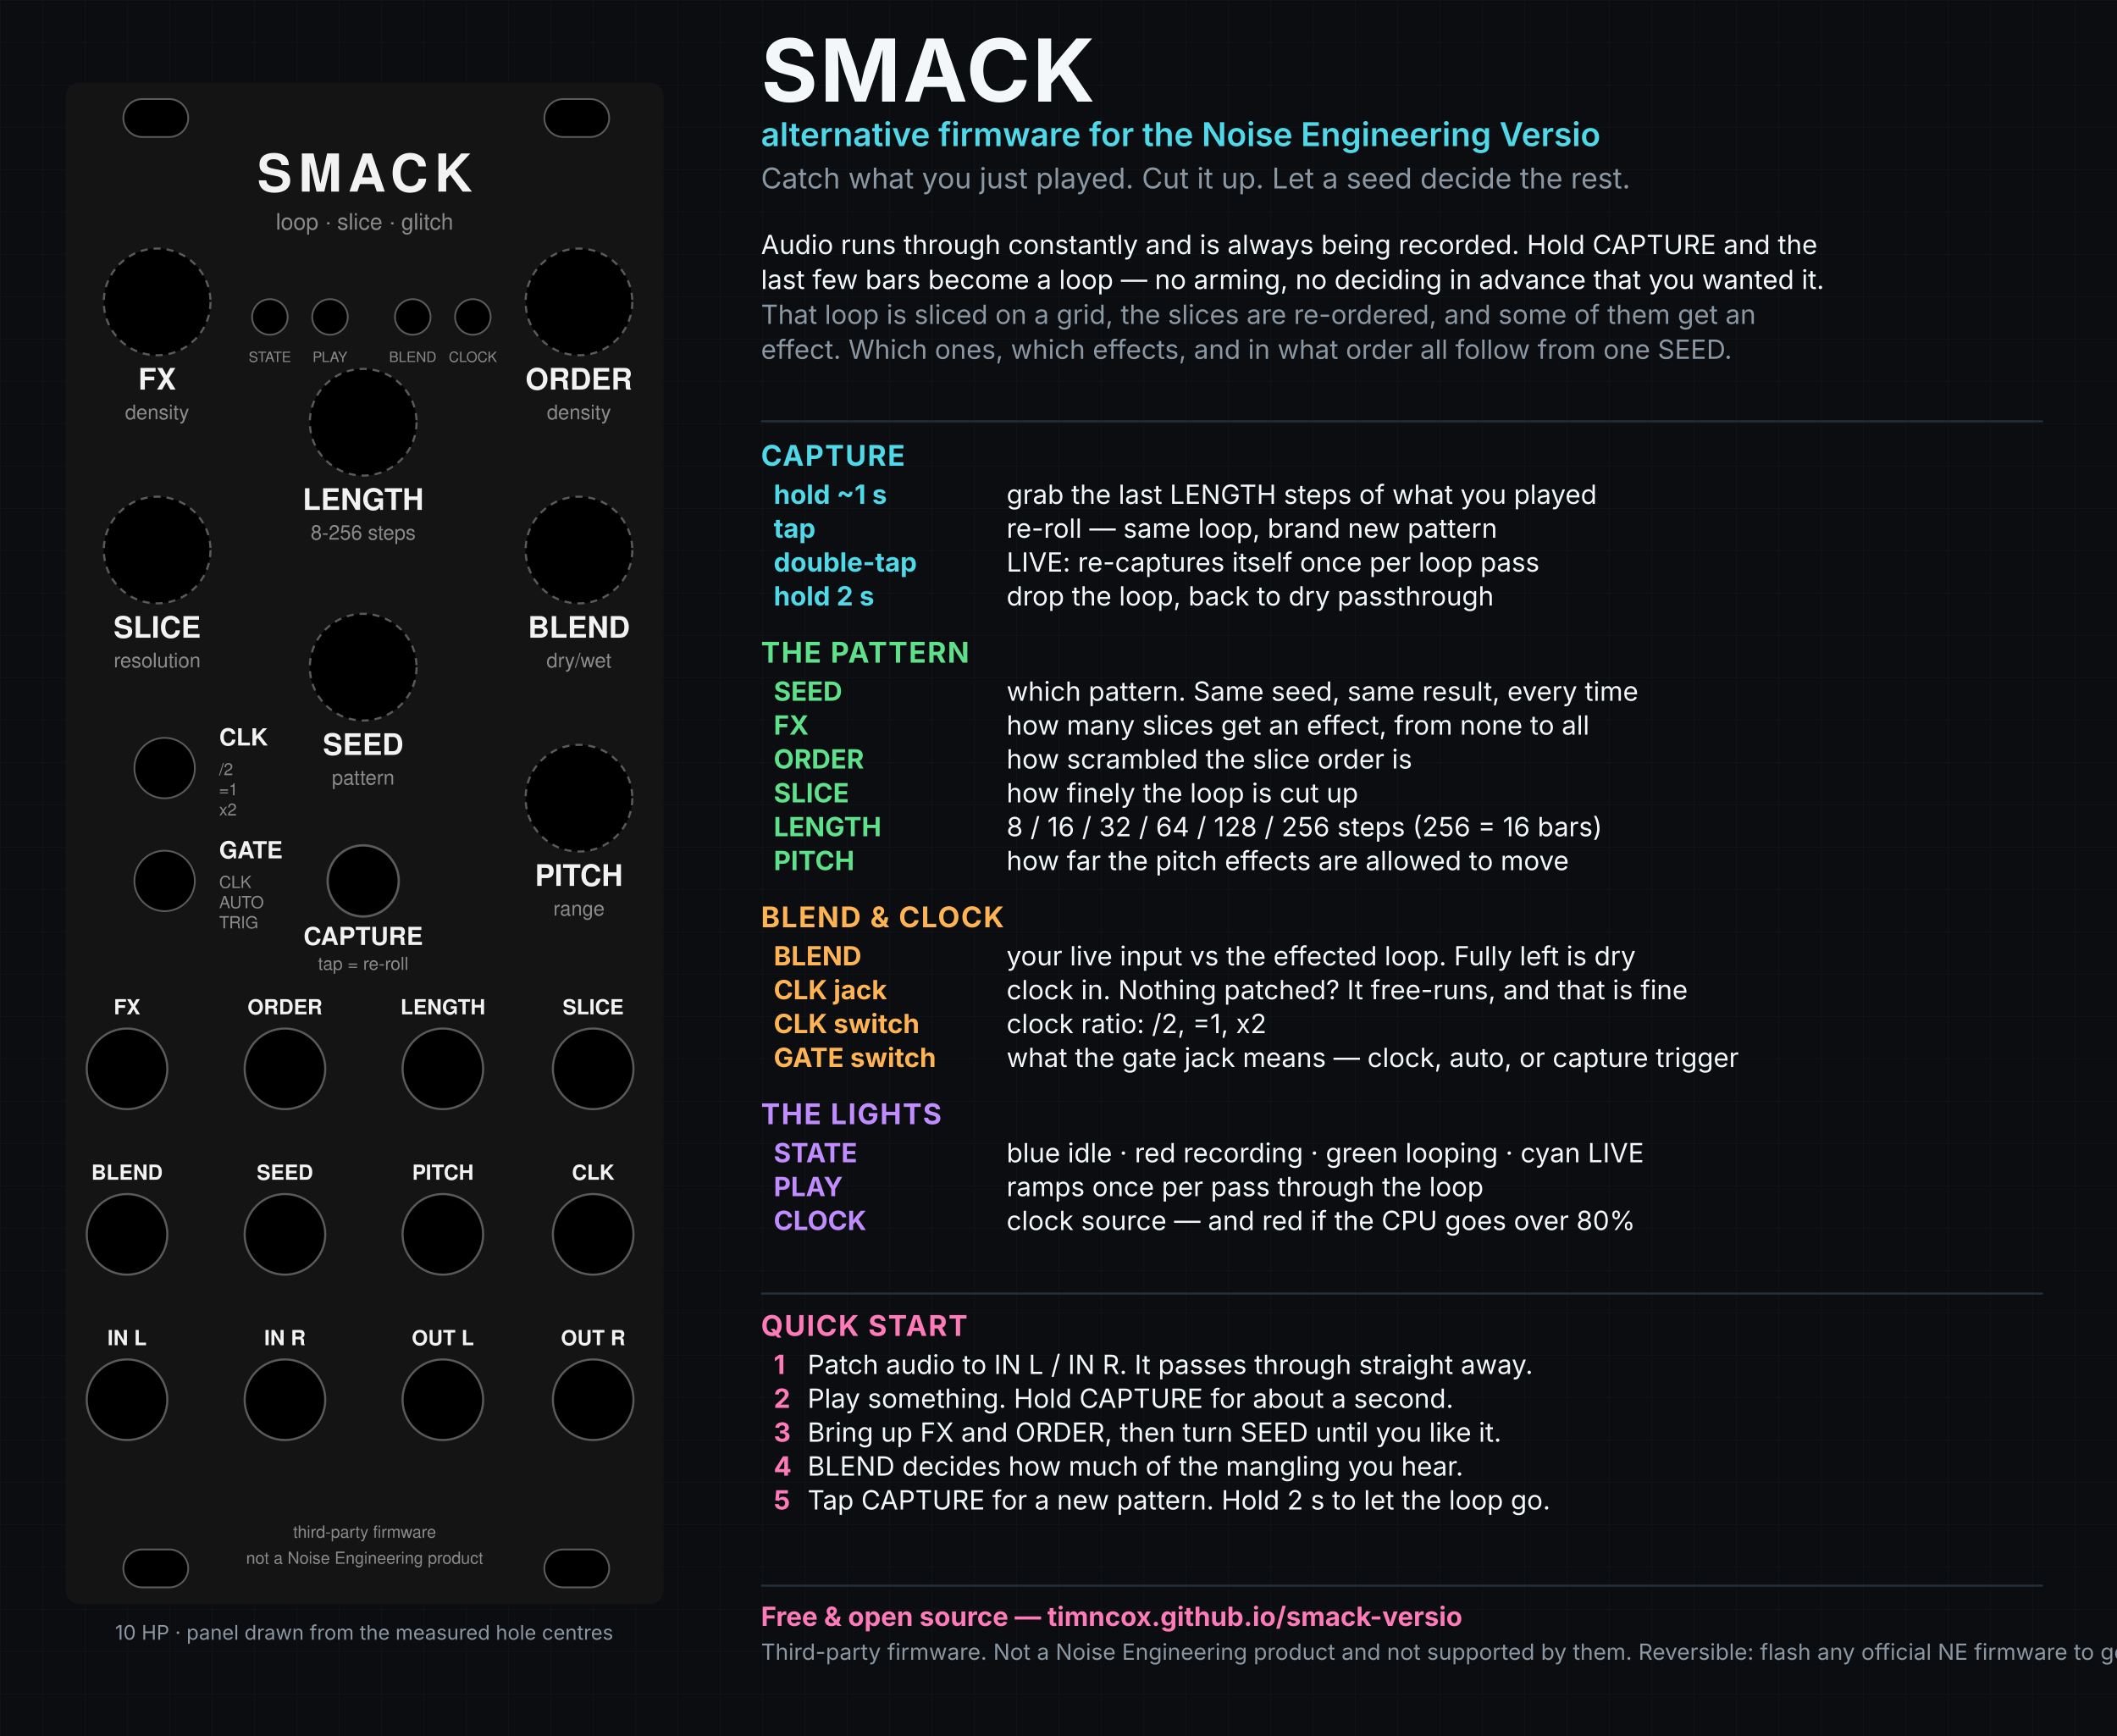
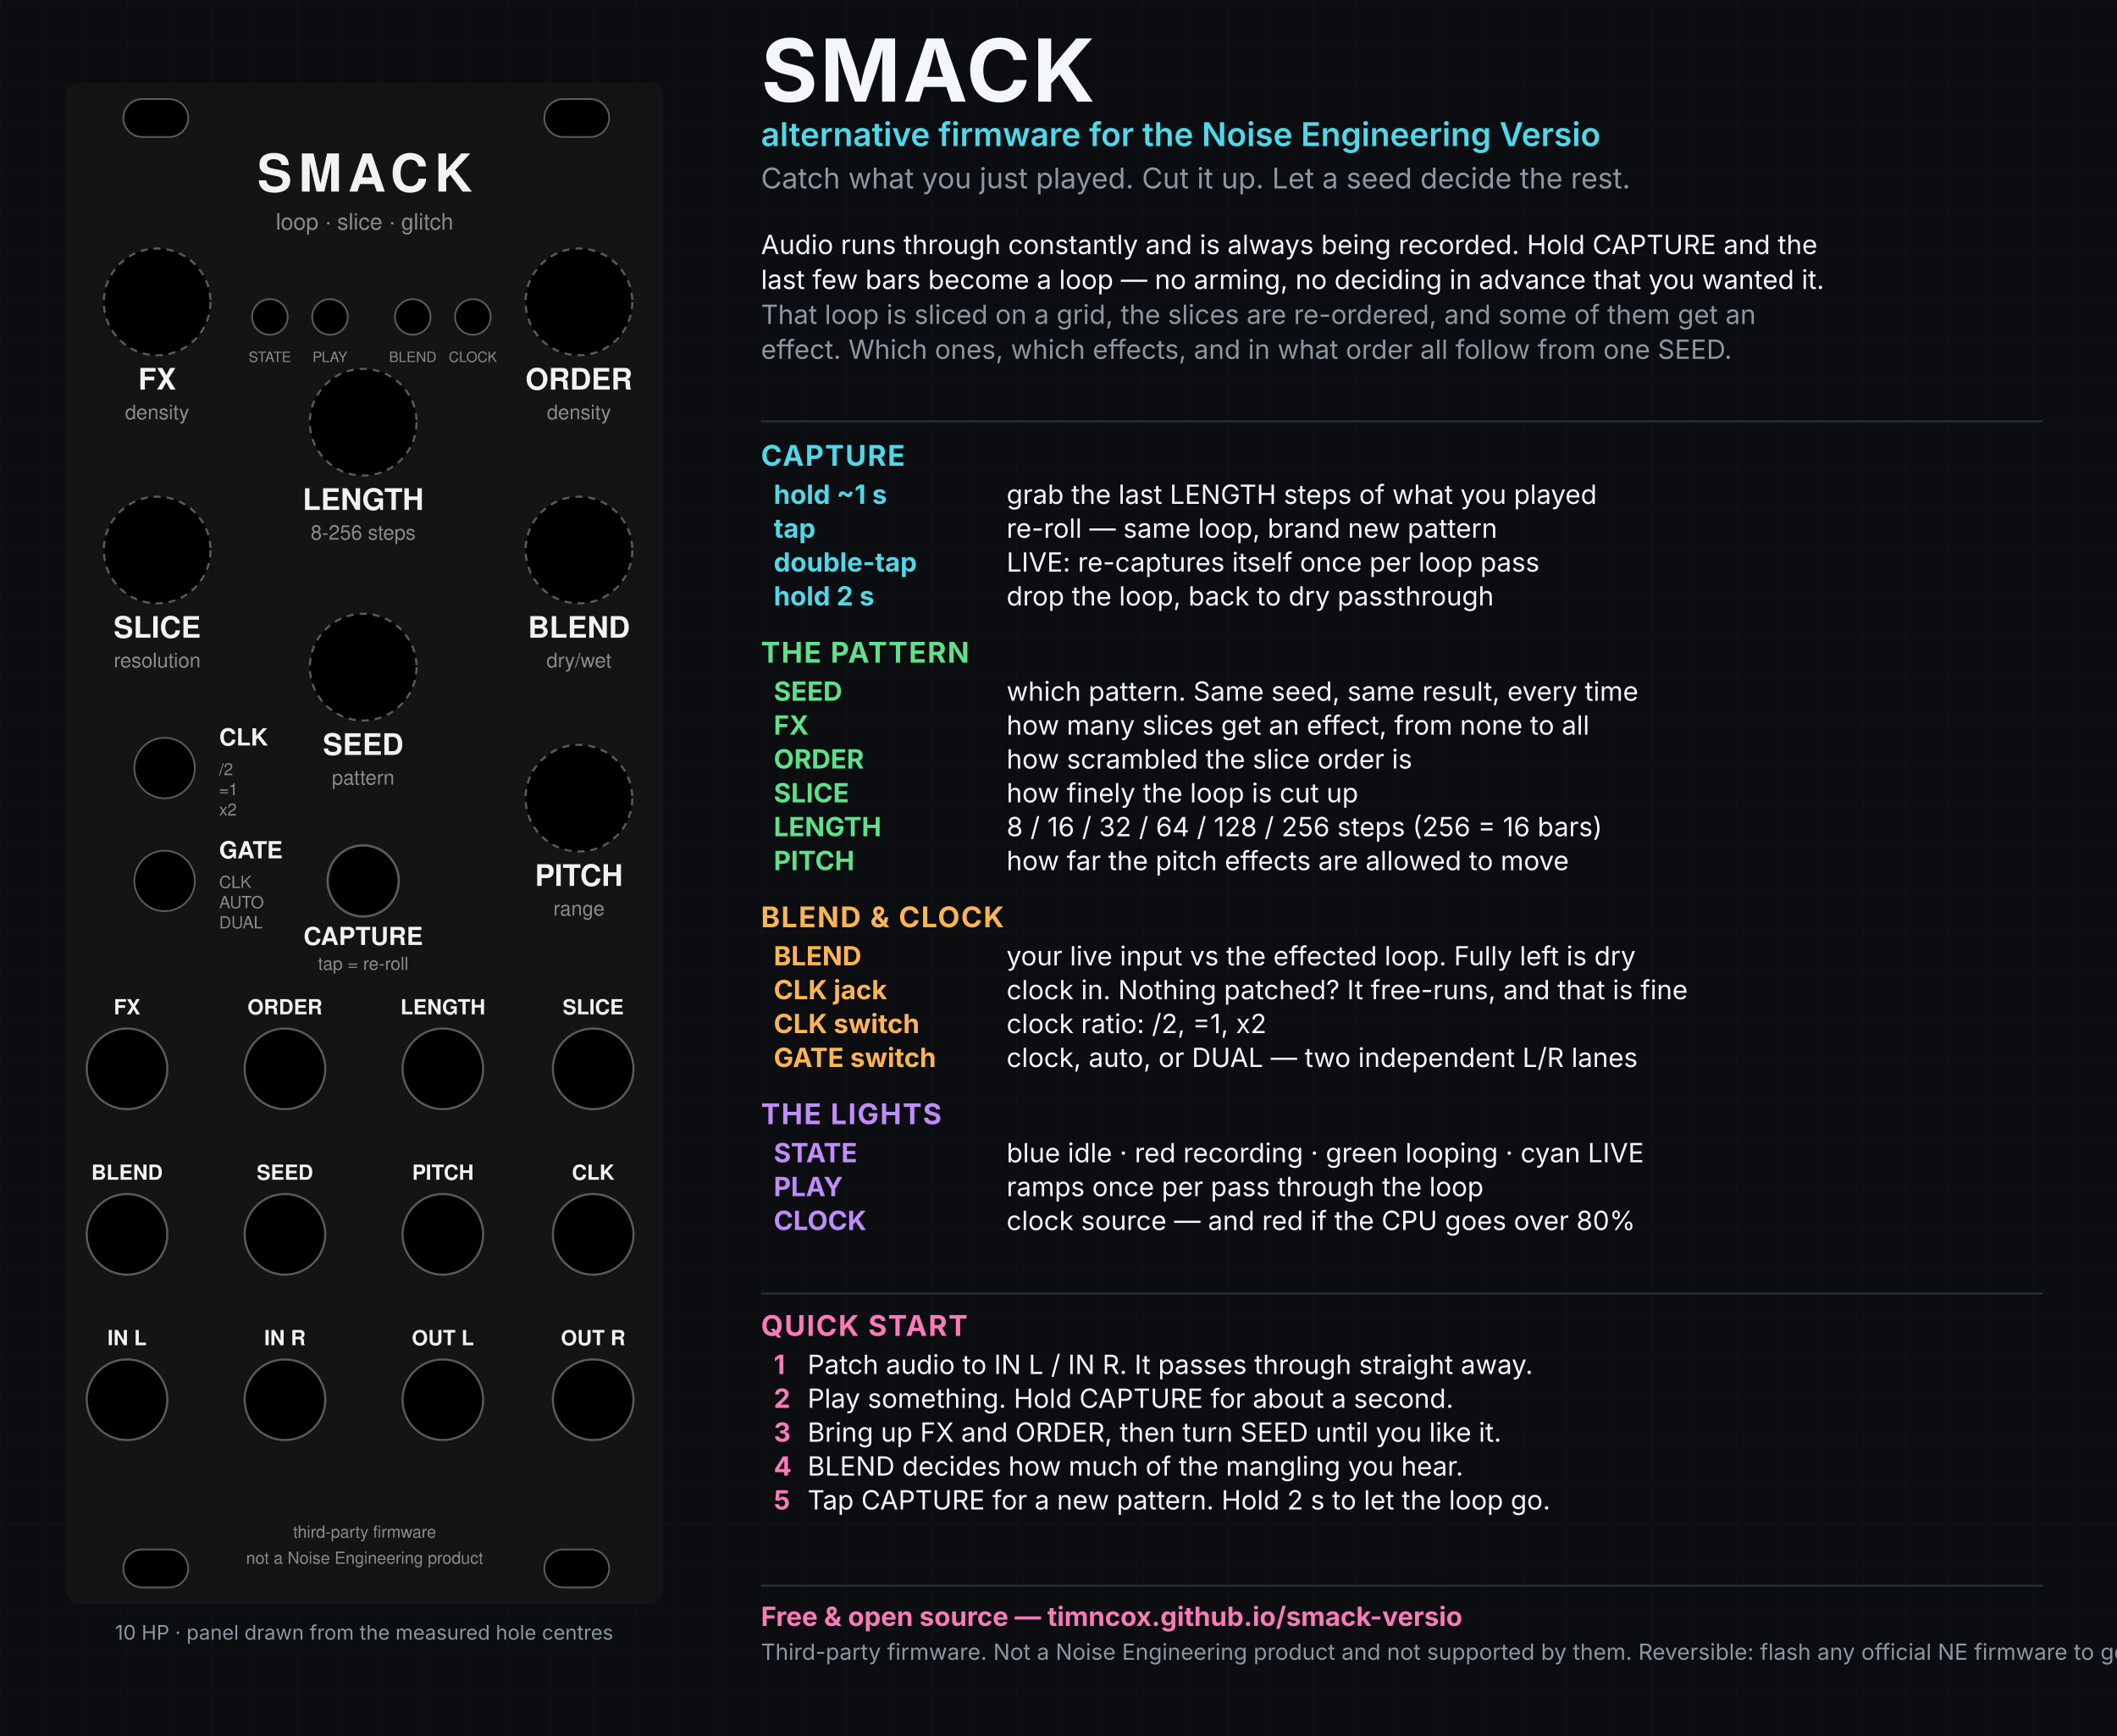
<svg xmlns="http://www.w3.org/2000/svg" width="2000" height="1640" viewBox="0 0 2000 1640" font-family="Inter, Helvetica Neue, Helvetica, Arial, sans-serif">
  <rect width="2000" height="1640" fill="#0b0d10" />
  <defs>
    <pattern id="g" width="40" height="40" patternUnits="userSpaceOnUse">
      <path d="M40 0H0V40" fill="none" stroke="#7fd0e0" stroke-opacity="0.05" stroke-width="1" />
    </pattern>
  </defs>
  <rect width="2000" height="1640" fill="url(#g)" />
  <g transform="translate(62,78) scale(11.2)">
    <rect x="0" y="0" width="50.44" height="128.34" rx="1.2" fill="#141414" />
    <rect x="4.87" y="1.39" width="5.47" height="3.2" rx="1.60" fill="#000000" stroke="#5a5a5a" stroke-width="0.15" />
    <rect x="40.38" y="1.39" width="5.47" height="3.2" rx="1.60" fill="#000000" stroke="#5a5a5a" stroke-width="0.15" />
    <rect x="4.87" y="123.73" width="5.47" height="3.2" rx="1.60" fill="#000000" stroke="#5a5a5a" stroke-width="0.15" />
    <rect x="40.38" y="123.73" width="5.47" height="3.2" rx="1.60" fill="#000000" stroke="#5a5a5a" stroke-width="0.15" />
    <text x="25.22" y="9.20" font-family="Helvetica, Arial, sans-serif" font-size="4.4" font-weight="bold" fill="#f2f2f2" text-anchor="middle" letter-spacing="0.55">SMACK</text>
    <text x="25.22" y="12.40" font-family="Helvetica, Arial, sans-serif" font-size="1.9" font-weight="normal" fill="#8a8a8a" text-anchor="middle">loop · slice · glitch</text>
    <circle cx="17.23" cy="19.77" r="1.50" fill="#000000" stroke="#5a5a5a" stroke-width="0.15" />
    <text x="17.23" y="23.57" font-family="Helvetica, Arial, sans-serif" font-size="1.2" font-weight="normal" fill="#8a8a8a" text-anchor="middle">STATE</text>
    <circle cx="22.30" cy="19.77" r="1.50" fill="#000000" stroke="#5a5a5a" stroke-width="0.15" />
    <text x="22.30" y="23.57" font-family="Helvetica, Arial, sans-serif" font-size="1.2" font-weight="normal" fill="#8a8a8a" text-anchor="middle">PLAY</text>
    <circle cx="29.28" cy="19.77" r="1.50" fill="#000000" stroke="#5a5a5a" stroke-width="0.15" />
    <text x="29.28" y="23.57" font-family="Helvetica, Arial, sans-serif" font-size="1.2" font-weight="normal" fill="#8a8a8a" text-anchor="middle">BLEND</text>
    <circle cx="34.35" cy="19.77" r="1.50" fill="#000000" stroke="#5a5a5a" stroke-width="0.15" />
    <text x="34.35" y="23.57" font-family="Helvetica, Arial, sans-serif" font-size="1.2" font-weight="normal" fill="#8a8a8a" text-anchor="middle">CLOCK</text>
    <circle cx="7.72" cy="18.50" r="4.50" fill="#000000" stroke="#5a5a5a" stroke-width="0.18" stroke-dasharray="0.6 0.5" />
    <text x="7.72" y="25.90" font-family="Helvetica, Arial, sans-serif" font-size="2.5" font-weight="bold" fill="#f2f2f2" text-anchor="middle">FX</text>
    <text x="7.72" y="28.40" font-family="Helvetica, Arial, sans-serif" font-size="1.7" font-weight="normal" fill="#8a8a8a" text-anchor="middle">density</text>
    <circle cx="43.30" cy="18.50" r="4.50" fill="#000000" stroke="#5a5a5a" stroke-width="0.18" stroke-dasharray="0.6 0.5" />
    <text x="43.30" y="25.90" font-family="Helvetica, Arial, sans-serif" font-size="2.5" font-weight="bold" fill="#f2f2f2" text-anchor="middle">ORDER</text>
    <text x="43.30" y="28.40" font-family="Helvetica, Arial, sans-serif" font-size="1.7" font-weight="normal" fill="#8a8a8a" text-anchor="middle">density</text>
    <circle cx="25.10" cy="28.65" r="4.50" fill="#000000" stroke="#5a5a5a" stroke-width="0.18" stroke-dasharray="0.6 0.5" />
    <text x="25.10" y="36.05" font-family="Helvetica, Arial, sans-serif" font-size="2.5" font-weight="bold" fill="#f2f2f2" text-anchor="middle">LENGTH</text>
    <text x="25.10" y="38.55" font-family="Helvetica, Arial, sans-serif" font-size="1.7" font-weight="normal" fill="#8a8a8a" text-anchor="middle">8-256 steps</text>
    <circle cx="7.72" cy="39.43" r="4.50" fill="#000000" stroke="#5a5a5a" stroke-width="0.18" stroke-dasharray="0.6 0.5" />
    <text x="7.72" y="46.83" font-family="Helvetica, Arial, sans-serif" font-size="2.5" font-weight="bold" fill="#f2f2f2" text-anchor="middle">SLICE</text>
    <text x="7.72" y="49.33" font-family="Helvetica, Arial, sans-serif" font-size="1.7" font-weight="normal" fill="#8a8a8a" text-anchor="middle">resolution</text>
    <circle cx="43.30" cy="39.43" r="4.50" fill="#000000" stroke="#5a5a5a" stroke-width="0.18" stroke-dasharray="0.6 0.5" />
    <text x="43.30" y="46.83" font-family="Helvetica, Arial, sans-serif" font-size="2.5" font-weight="bold" fill="#f2f2f2" text-anchor="middle">BLEND</text>
    <text x="43.30" y="49.33" font-family="Helvetica, Arial, sans-serif" font-size="1.7" font-weight="normal" fill="#8a8a8a" text-anchor="middle">dry/wet</text>
    <circle cx="25.10" cy="49.31" r="4.50" fill="#000000" stroke="#5a5a5a" stroke-width="0.18" stroke-dasharray="0.6 0.5" />
    <text x="25.10" y="56.71" font-family="Helvetica, Arial, sans-serif" font-size="2.5" font-weight="bold" fill="#f2f2f2" text-anchor="middle">SEED</text>
    <text x="25.10" y="59.21" font-family="Helvetica, Arial, sans-serif" font-size="1.7" font-weight="normal" fill="#8a8a8a" text-anchor="middle">pattern</text>
    <circle cx="43.30" cy="60.36" r="4.50" fill="#000000" stroke="#5a5a5a" stroke-width="0.18" stroke-dasharray="0.6 0.5" />
    <text x="43.30" y="67.76" font-family="Helvetica, Arial, sans-serif" font-size="2.5" font-weight="bold" fill="#f2f2f2" text-anchor="middle">PITCH</text>
    <text x="43.30" y="70.26" font-family="Helvetica, Arial, sans-serif" font-size="1.7" font-weight="normal" fill="#8a8a8a" text-anchor="middle">range</text>
    <circle cx="8.35" cy="57.82" r="2.55" fill="#000000" stroke="#5a5a5a" stroke-width="0.15" />
    <text x="12.95" y="55.92" font-family="Helvetica, Arial, sans-serif" font-size="2.0" font-weight="bold" fill="#f2f2f2" text-anchor="start">CLK</text>
    <text x="12.95" y="58.42" font-family="Helvetica, Arial, sans-serif" font-size="1.4" font-weight="normal" fill="#8a8a8a" text-anchor="start">/2</text>
    <text x="12.95" y="60.12" font-family="Helvetica, Arial, sans-serif" font-size="1.4" font-weight="normal" fill="#8a8a8a" text-anchor="start">=1</text>
    <text x="12.95" y="61.82" font-family="Helvetica, Arial, sans-serif" font-size="1.4" font-weight="normal" fill="#8a8a8a" text-anchor="start">x2</text>
    <circle cx="8.35" cy="67.34" r="2.55" fill="#000000" stroke="#5a5a5a" stroke-width="0.15" />
    <text x="12.95" y="65.44" font-family="Helvetica, Arial, sans-serif" font-size="2.0" font-weight="bold" fill="#f2f2f2" text-anchor="start">GATE</text>
    <text x="12.95" y="67.94" font-family="Helvetica, Arial, sans-serif" font-size="1.4" font-weight="normal" fill="#8a8a8a" text-anchor="start">CLK</text>
    <text x="12.95" y="69.64" font-family="Helvetica, Arial, sans-serif" font-size="1.4" font-weight="normal" fill="#8a8a8a" text-anchor="start">AUTO</text>
-     <text x="12.95" y="71.34" font-family="Helvetica, Arial, sans-serif" font-size="1.4" font-weight="normal" fill="#8a8a8a" text-anchor="start">TRIG</text>
+     <text x="12.95" y="71.34" font-family="Helvetica, Arial, sans-serif" font-size="1.4" font-weight="normal" fill="#8a8a8a" text-anchor="start">DUAL</text>
    <circle cx="25.10" cy="67.34" r="3.00" fill="#000000" stroke="#5a5a5a" stroke-width="0.2" />
    <text x="25.10" y="72.74" font-family="Helvetica, Arial, sans-serif" font-size="2.1" font-weight="bold" fill="#f2f2f2" text-anchor="middle">CAPTURE</text>
    <text x="25.10" y="74.84" font-family="Helvetica, Arial, sans-serif" font-size="1.5" font-weight="normal" fill="#8a8a8a" text-anchor="middle">tap = re-roll</text>
    <circle cx="5.18" cy="83.19" r="3.40" fill="#000000" stroke="#5a5a5a" stroke-width="0.18" />
    <text x="5.18" y="78.59" font-family="Helvetica, Arial, sans-serif" font-size="1.75" font-weight="bold" fill="#f2f2f2" text-anchor="middle">FX</text>
    <circle cx="18.50" cy="83.19" r="3.40" fill="#000000" stroke="#5a5a5a" stroke-width="0.18" />
    <text x="18.50" y="78.59" font-family="Helvetica, Arial, sans-serif" font-size="1.75" font-weight="bold" fill="#f2f2f2" text-anchor="middle">ORDER</text>
    <circle cx="31.82" cy="83.19" r="3.40" fill="#000000" stroke="#5a5a5a" stroke-width="0.18" />
    <text x="31.82" y="78.59" font-family="Helvetica, Arial, sans-serif" font-size="1.75" font-weight="bold" fill="#f2f2f2" text-anchor="middle">LENGTH</text>
    <circle cx="44.50" cy="83.19" r="3.40" fill="#000000" stroke="#5a5a5a" stroke-width="0.18" />
    <text x="44.50" y="78.59" font-family="Helvetica, Arial, sans-serif" font-size="1.75" font-weight="bold" fill="#f2f2f2" text-anchor="middle">SLICE</text>
    <circle cx="5.18" cy="97.15" r="3.40" fill="#000000" stroke="#5a5a5a" stroke-width="0.18" />
    <text x="5.18" y="92.55" font-family="Helvetica, Arial, sans-serif" font-size="1.75" font-weight="bold" fill="#f2f2f2" text-anchor="middle">BLEND</text>
    <circle cx="18.50" cy="97.15" r="3.40" fill="#000000" stroke="#5a5a5a" stroke-width="0.18" />
    <text x="18.50" y="92.55" font-family="Helvetica, Arial, sans-serif" font-size="1.75" font-weight="bold" fill="#f2f2f2" text-anchor="middle">SEED</text>
    <circle cx="31.82" cy="97.15" r="3.40" fill="#000000" stroke="#5a5a5a" stroke-width="0.18" />
    <text x="31.82" y="92.55" font-family="Helvetica, Arial, sans-serif" font-size="1.75" font-weight="bold" fill="#f2f2f2" text-anchor="middle">PITCH</text>
    <circle cx="44.50" cy="97.15" r="3.40" fill="#000000" stroke="#5a5a5a" stroke-width="0.18" />
    <text x="44.50" y="92.55" font-family="Helvetica, Arial, sans-serif" font-size="1.75" font-weight="bold" fill="#f2f2f2" text-anchor="middle">CLK</text>
    <circle cx="5.18" cy="111.10" r="3.40" fill="#000000" stroke="#5a5a5a" stroke-width="0.18" />
    <text x="5.18" y="106.50" font-family="Helvetica, Arial, sans-serif" font-size="1.75" font-weight="bold" fill="#f2f2f2" text-anchor="middle">IN L</text>
    <circle cx="18.50" cy="111.10" r="3.40" fill="#000000" stroke="#5a5a5a" stroke-width="0.18" />
    <text x="18.50" y="106.50" font-family="Helvetica, Arial, sans-serif" font-size="1.75" font-weight="bold" fill="#f2f2f2" text-anchor="middle">IN R</text>
    <circle cx="31.82" cy="111.10" r="3.40" fill="#000000" stroke="#5a5a5a" stroke-width="0.18" />
    <text x="31.82" y="106.50" font-family="Helvetica, Arial, sans-serif" font-size="1.75" font-weight="bold" fill="#f2f2f2" text-anchor="middle">OUT L</text>
    <circle cx="44.50" cy="111.10" r="3.40" fill="#000000" stroke="#5a5a5a" stroke-width="0.18" />
    <text x="44.50" y="106.50" font-family="Helvetica, Arial, sans-serif" font-size="1.75" font-weight="bold" fill="#f2f2f2" text-anchor="middle">OUT R</text>
    <text x="25.22" y="122.74" font-family="Helvetica, Arial, sans-serif" font-size="1.4" font-weight="normal" fill="#8a8a8a" text-anchor="middle">third-party firmware</text>
    <text x="25.22" y="124.94" font-family="Helvetica, Arial, sans-serif" font-size="1.4" font-weight="normal" fill="#8a8a8a" text-anchor="middle">not a Noise Engineering product</text>
  </g>
  <text x="344" y="1549" font-size="19" fill="#8b98a3" text-anchor="middle">10 HP · panel drawn from the measured hole centres</text>
  <text x="718.928" y="96" font-size="82" font-weight="700" fill="#f4f7f9" letter-spacing="2">SMACK</text>
  <text x="718.928" y="138" font-size="31" fill="#4fd8e8" font-weight="600">alternative firmware for the Noise Engineering Versio</text>
  <text x="718.928" y="178" font-size="27" fill="#8b98a3">Catch what you just played. Cut it up. Let a seed decide the rest.</text>
  <text x="718.928" y="240" font-size="25" fill="#f4f7f9">Audio runs through constantly and is always being recorded. Hold CAPTURE and the</text>
  <text x="718.928" y="273" font-size="25" fill="#f4f7f9">last few bars become a loop — no arming, no deciding in advance that you wanted it.</text>
  <text x="718.928" y="306" font-size="25" fill="#8b98a3">That loop is sliced on a grid, the slices are re-ordered, and some of them get an</text>
  <text x="718.928" y="339" font-size="25" fill="#8b98a3">effect. Which ones, which effects, and in what order all follow from one SEED.</text>
  <line x1="718.928" y1="398" x2="1930" y2="398" stroke="#243039" stroke-width="2" />
  <text x="718.928" y="440" font-size="27" font-weight="700" fill="#4fd8e8" letter-spacing="1.2">CAPTURE</text>
  <text x="730.928" y="476" font-size="25" font-weight="700" fill="#4fd8e8">hold ~1 s</text>
  <text x="950.928" y="476" font-size="25" fill="#f4f7f9">grab the last LENGTH steps of what you played</text>
  <text x="730.928" y="508" font-size="25" font-weight="700" fill="#4fd8e8">tap</text>
  <text x="950.928" y="508" font-size="25" fill="#f4f7f9">re-roll — same loop, brand new pattern</text>
  <text x="730.928" y="540" font-size="25" font-weight="700" fill="#4fd8e8">double-tap</text>
  <text x="950.928" y="540" font-size="25" fill="#f4f7f9">LIVE: re-captures itself once per loop pass</text>
  <text x="730.928" y="572" font-size="25" font-weight="700" fill="#4fd8e8">hold 2 s</text>
  <text x="950.928" y="572" font-size="25" fill="#f4f7f9">drop the loop, back to dry passthrough</text>
  <text x="718.928" y="626" font-size="27" font-weight="700" fill="#5fe08a" letter-spacing="1.2">THE PATTERN</text>
  <text x="730.928" y="662" font-size="25" font-weight="700" fill="#5fe08a">SEED</text>
  <text x="950.928" y="662" font-size="25" fill="#f4f7f9">which pattern. Same seed, same result, every time</text>
  <text x="730.928" y="694" font-size="25" font-weight="700" fill="#5fe08a">FX</text>
  <text x="950.928" y="694" font-size="25" fill="#f4f7f9">how many slices get an effect, from none to all</text>
  <text x="730.928" y="726" font-size="25" font-weight="700" fill="#5fe08a">ORDER</text>
  <text x="950.928" y="726" font-size="25" fill="#f4f7f9">how scrambled the slice order is</text>
  <text x="730.928" y="758" font-size="25" font-weight="700" fill="#5fe08a">SLICE</text>
  <text x="950.928" y="758" font-size="25" fill="#f4f7f9">how finely the loop is cut up</text>
  <text x="730.928" y="790" font-size="25" font-weight="700" fill="#5fe08a">LENGTH</text>
  <text x="950.928" y="790" font-size="25" fill="#f4f7f9">8 / 16 / 32 / 64 / 128 / 256 steps (256 = 16 bars)</text>
  <text x="730.928" y="822" font-size="25" font-weight="700" fill="#5fe08a">PITCH</text>
  <text x="950.928" y="822" font-size="25" fill="#f4f7f9">how far the pitch effects are allowed to move</text>
  <text x="718.928" y="876" font-size="27" font-weight="700" fill="#ffb454" letter-spacing="1.2">BLEND &amp; CLOCK</text>
  <text x="730.928" y="912" font-size="25" font-weight="700" fill="#ffb454">BLEND</text>
  <text x="950.928" y="912" font-size="25" fill="#f4f7f9">your live input vs the effected loop. Fully left is dry</text>
  <text x="730.928" y="944" font-size="25" font-weight="700" fill="#ffb454">CLK jack</text>
  <text x="950.928" y="944" font-size="25" fill="#f4f7f9">clock in. Nothing patched? It free-runs, and that is fine</text>
  <text x="730.928" y="976" font-size="25" font-weight="700" fill="#ffb454">CLK switch</text>
  <text x="950.928" y="976" font-size="25" fill="#f4f7f9">clock ratio: /2, =1, x2</text>
  <text x="730.928" y="1008" font-size="25" font-weight="700" fill="#ffb454">GATE switch</text>
-   <text x="950.928" y="1008" font-size="25" fill="#f4f7f9">what the gate jack means — clock, auto, or capture trigger</text>
+   <text x="950.928" y="1008" font-size="25" fill="#f4f7f9">clock, auto, or DUAL — two independent L/R lanes</text>
  <text x="718.928" y="1062" font-size="27" font-weight="700" fill="#c08cff" letter-spacing="1.2">THE LIGHTS</text>
  <text x="730.928" y="1098" font-size="25" font-weight="700" fill="#c08cff">STATE</text>
  <text x="950.928" y="1098" font-size="25" fill="#f4f7f9">blue idle · red recording · green looping · cyan LIVE</text>
  <text x="730.928" y="1130" font-size="25" font-weight="700" fill="#c08cff">PLAY</text>
  <text x="950.928" y="1130" font-size="25" fill="#f4f7f9">ramps once per pass through the loop</text>
  <text x="730.928" y="1162" font-size="25" font-weight="700" fill="#c08cff">CLOCK</text>
  <text x="950.928" y="1162" font-size="25" fill="#f4f7f9">clock source — and red if the CPU goes over 80%</text>
  <line x1="718.928" y1="1222" x2="1930" y2="1222" stroke="#243039" stroke-width="2" />
  <text x="718.928" y="1262" font-size="27" font-weight="700" fill="#ff7ab8" letter-spacing="1.2">QUICK START</text>
  <text x="730.928" y="1298" font-size="25" font-weight="700" fill="#ff7ab8">1</text>
  <text x="762.928" y="1298" font-size="25" fill="#f4f7f9">Patch audio to IN L / IN R. It passes through straight away.</text>
  <text x="730.928" y="1330" font-size="25" font-weight="700" fill="#ff7ab8">2</text>
  <text x="762.928" y="1330" font-size="25" fill="#f4f7f9">Play something. Hold CAPTURE for about a second.</text>
  <text x="730.928" y="1362" font-size="25" font-weight="700" fill="#ff7ab8">3</text>
  <text x="762.928" y="1362" font-size="25" fill="#f4f7f9">Bring up FX and ORDER, then turn SEED until you like it.</text>
  <text x="730.928" y="1394" font-size="25" font-weight="700" fill="#ff7ab8">4</text>
  <text x="762.928" y="1394" font-size="25" fill="#f4f7f9">BLEND decides how much of the mangling you hear.</text>
  <text x="730.928" y="1426" font-size="25" font-weight="700" fill="#ff7ab8">5</text>
  <text x="762.928" y="1426" font-size="25" fill="#f4f7f9">Tap CAPTURE for a new pattern. Hold 2 s to let the loop go.</text>
  <line x1="718.928" y1="1498" x2="1930" y2="1498" stroke="#243039" stroke-width="2" />
  <text x="718.928" y="1536" font-size="25" fill="#ff7ab8" font-weight="700">Free &amp; open source — timncox.github.io/smack-versio</text>
  <text x="718.928" y="1568" font-size="21" fill="#8b98a3">Third-party firmware. Not a Noise Engineering product and not supported by them. Reversible: flash any official NE firmware to go back.</text>
</svg>
